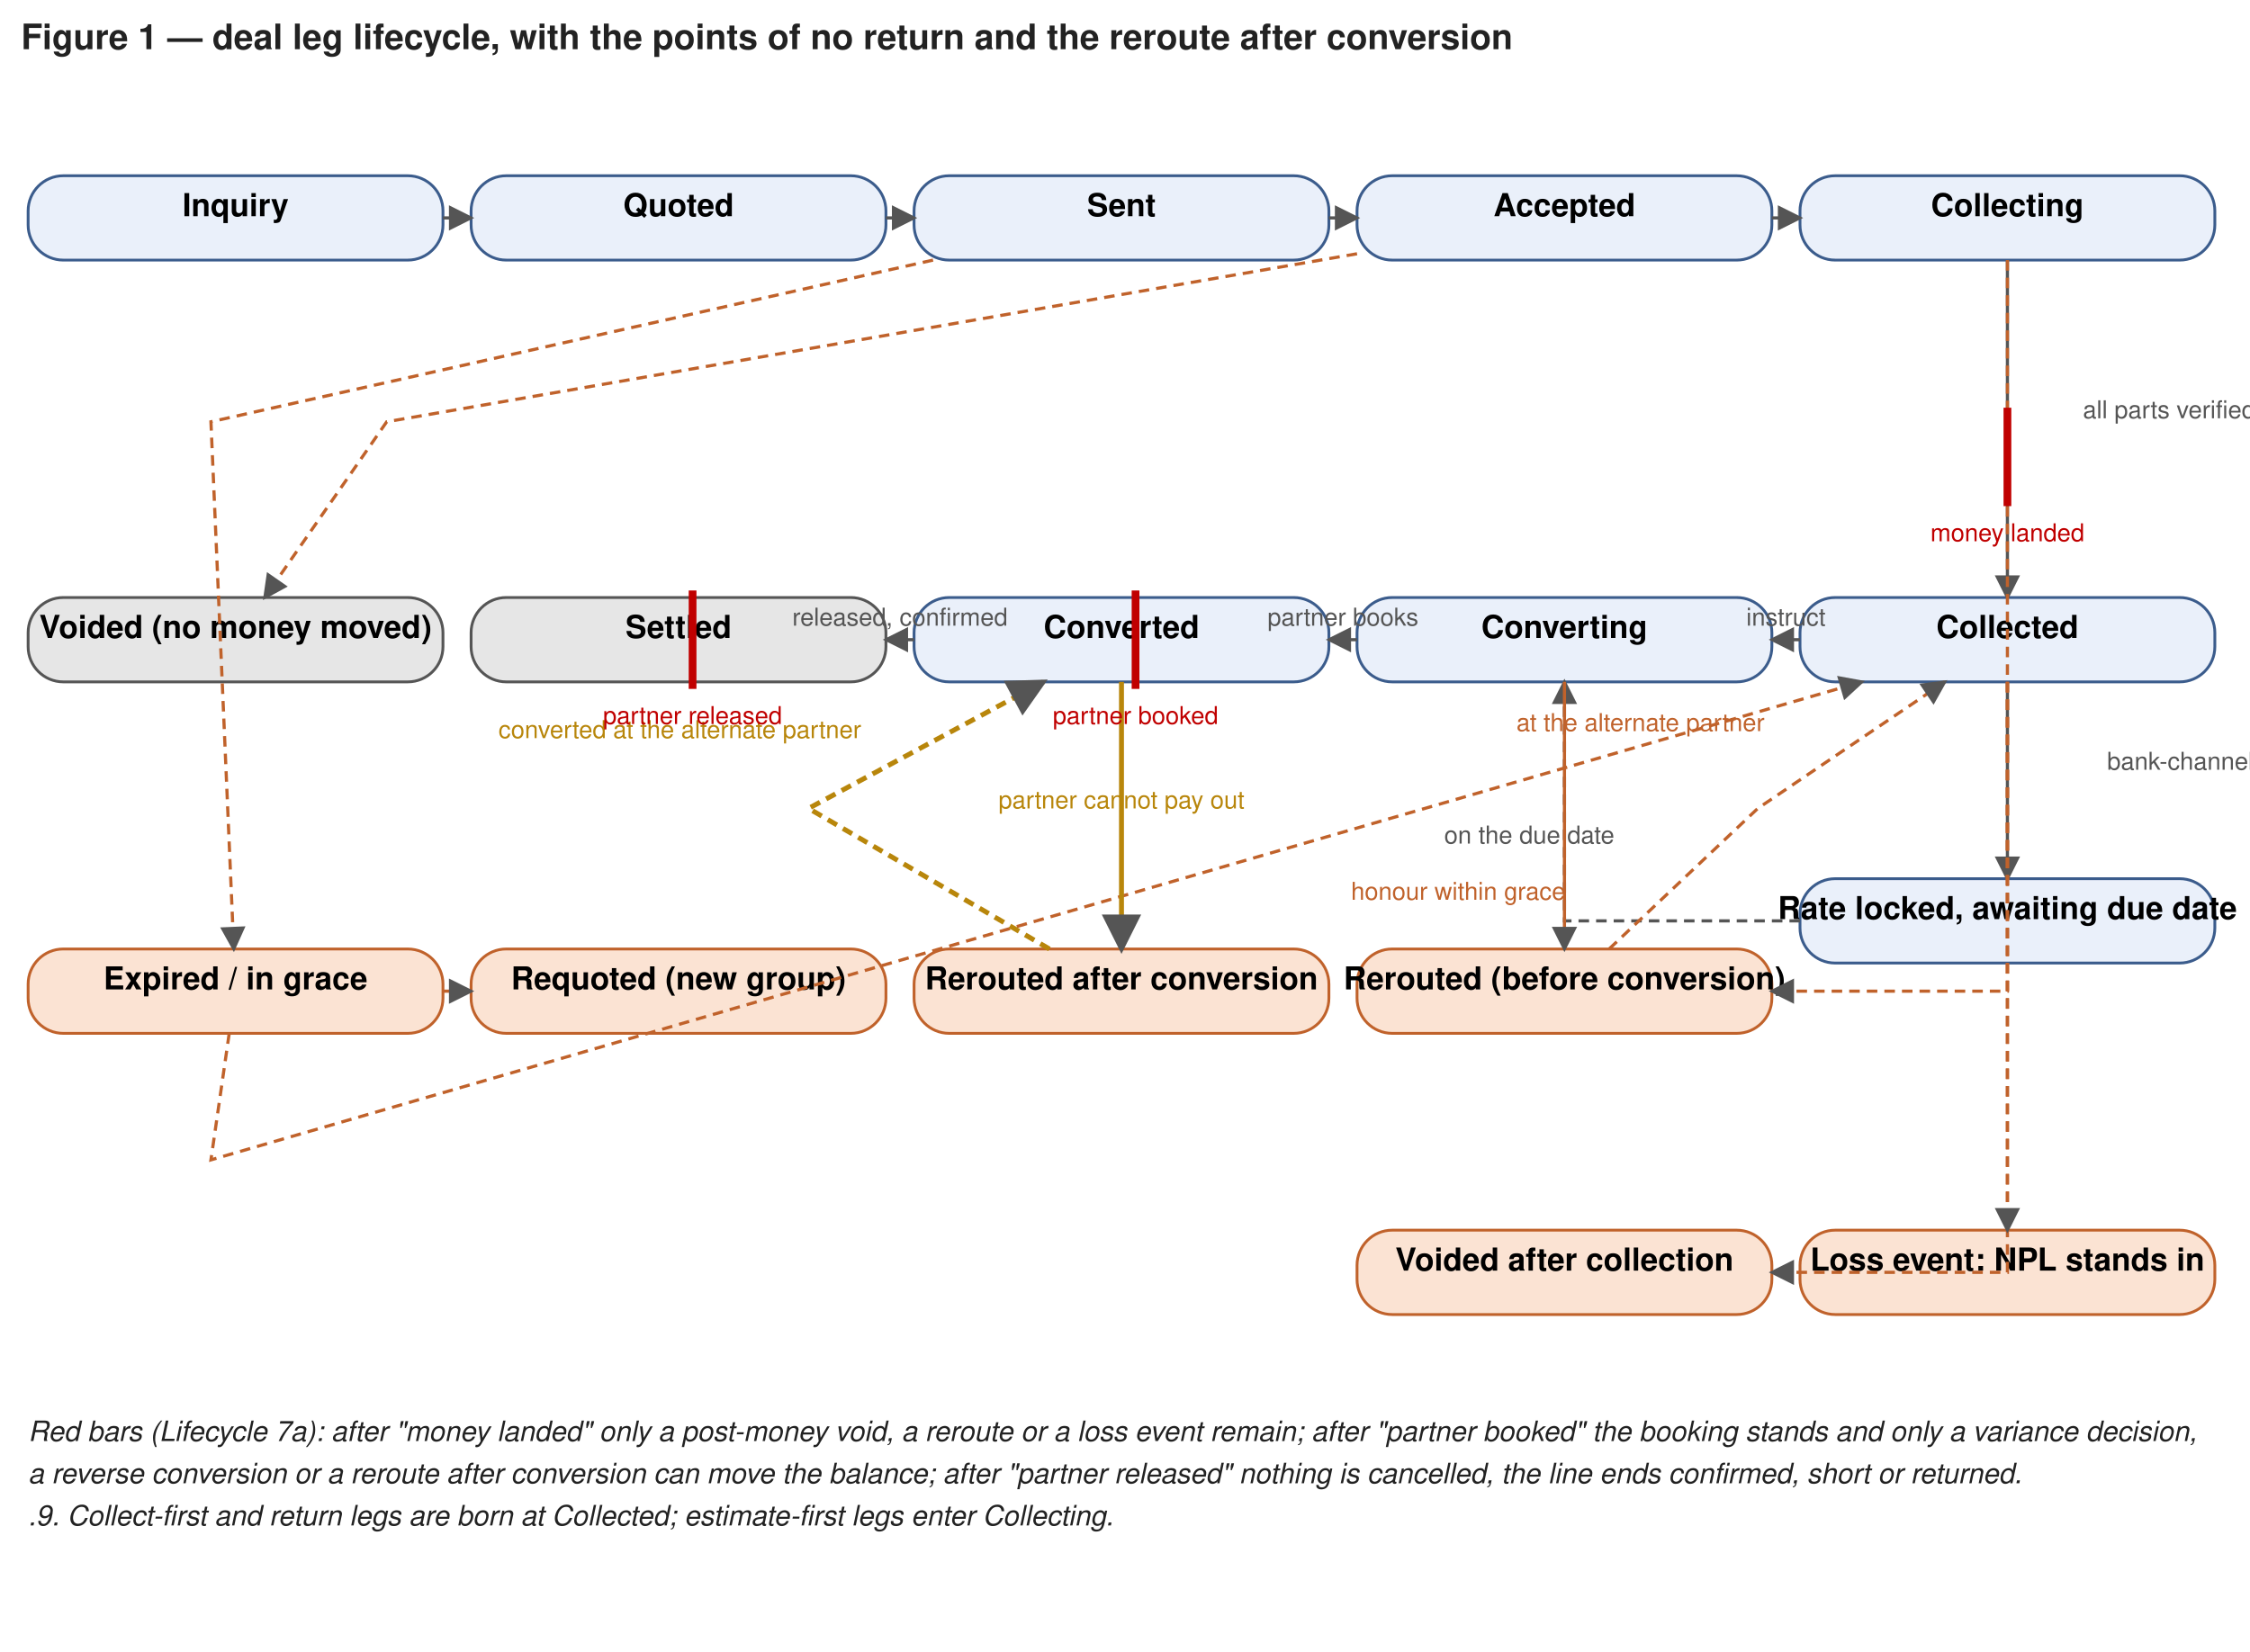
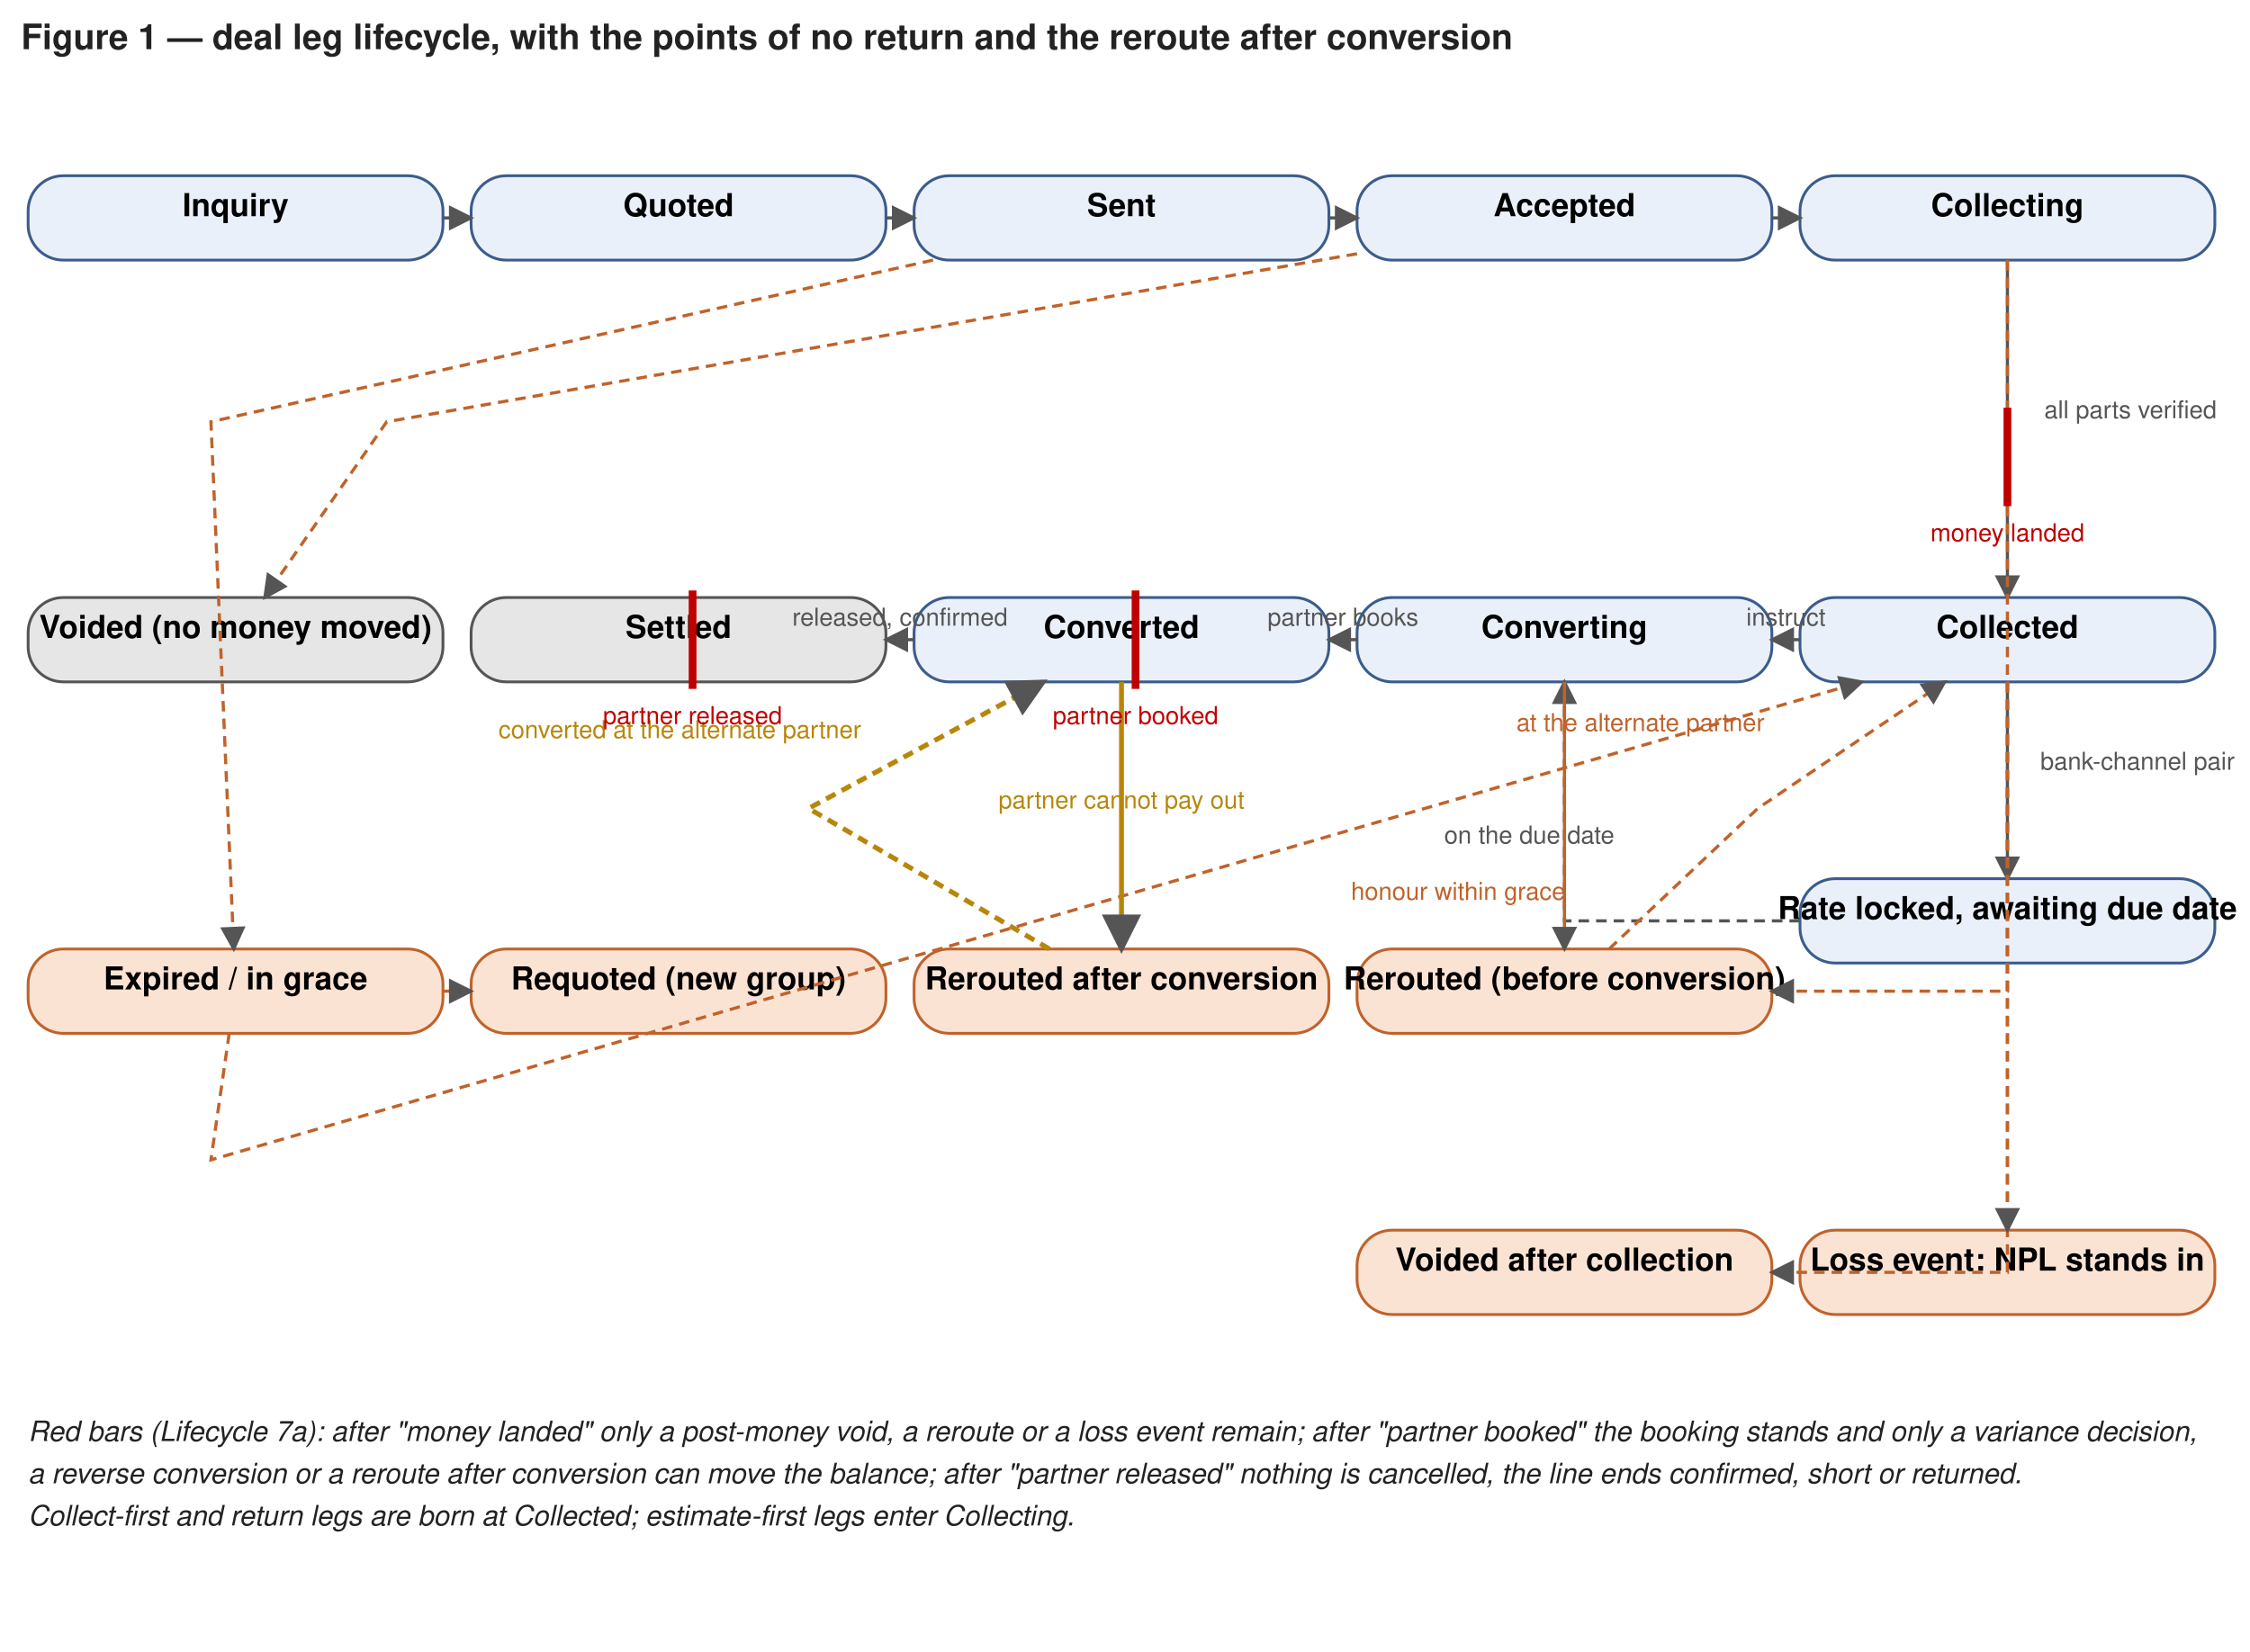
<svg xmlns="http://www.w3.org/2000/svg" viewBox="0 0 640 470" width="100%" style="display:block; background:#FFFFFF; border:0.5pt solid #bbbbbb">
  <defs>
    <marker id="arr" markerWidth="8" markerHeight="8" refX="7" refY="4" orient="auto" markerUnits="strokeWidth">
      <path d="M0,0 L8,4 L0,8 z" fill="#555" />
    </marker>
  </defs>
  <text x="6" y="14" font-size="10" font-family="Helvetica, Arial, sans-serif" fill="#222" text-anchor="start" font-weight="bold">Figure 1 — deal leg lifecycle, with the points of no return and the reroute after conversion</text>
  <rect x="8" y="50" width="118" height="24" rx="10" fill="#EAF0FA" stroke="#3B5C8C" stroke-width="0.8" />
  <text x="67.0" y="61.5" font-size="9" font-family="Helvetica, Arial, sans-serif" font-weight="bold" text-anchor="middle">Inquiry</text>
  <rect x="134" y="50" width="118" height="24" rx="10" fill="#EAF0FA" stroke="#3B5C8C" stroke-width="0.8" />
  <text x="193.0" y="61.5" font-size="9" font-family="Helvetica, Arial, sans-serif" font-weight="bold" text-anchor="middle">Quoted</text>
  <rect x="260" y="50" width="118" height="24" rx="10" fill="#EAF0FA" stroke="#3B5C8C" stroke-width="0.8" />
  <text x="319.0" y="61.5" font-size="9" font-family="Helvetica, Arial, sans-serif" font-weight="bold" text-anchor="middle">Sent</text>
  <rect x="386" y="50" width="118" height="24" rx="10" fill="#EAF0FA" stroke="#3B5C8C" stroke-width="0.8" />
  <text x="445.0" y="61.5" font-size="9" font-family="Helvetica, Arial, sans-serif" font-weight="bold" text-anchor="middle">Accepted</text>
  <rect x="512" y="50" width="118" height="24" rx="10" fill="#EAF0FA" stroke="#3B5C8C" stroke-width="0.8" />
  <text x="571.0" y="61.5" font-size="9" font-family="Helvetica, Arial, sans-serif" font-weight="bold" text-anchor="middle">Collecting</text>
  <rect x="512" y="170" width="118" height="24" rx="10" fill="#EAF0FA" stroke="#3B5C8C" stroke-width="0.8" />
  <text x="571.0" y="181.5" font-size="9" font-family="Helvetica, Arial, sans-serif" font-weight="bold" text-anchor="middle">Collected</text>
  <rect x="512" y="250" width="118" height="24" rx="10" fill="#EAF0FA" stroke="#3B5C8C" stroke-width="0.8" />
  <text x="571.0" y="261.5" font-size="9" font-family="Helvetica, Arial, sans-serif" font-weight="bold" text-anchor="middle">Rate locked, awaiting due date</text>
  <rect x="386" y="170" width="118" height="24" rx="10" fill="#EAF0FA" stroke="#3B5C8C" stroke-width="0.8" />
  <text x="445.0" y="181.5" font-size="9" font-family="Helvetica, Arial, sans-serif" font-weight="bold" text-anchor="middle">Converting</text>
  <rect x="260" y="170" width="118" height="24" rx="10" fill="#EAF0FA" stroke="#3B5C8C" stroke-width="0.8" />
  <text x="319.0" y="181.5" font-size="9" font-family="Helvetica, Arial, sans-serif" font-weight="bold" text-anchor="middle">Converted</text>
  <rect x="134" y="170" width="118" height="24" rx="10" fill="#E6E6E6" stroke="#555555" stroke-width="0.8" />
  <text x="193.0" y="181.5" font-size="9" font-family="Helvetica, Arial, sans-serif" font-weight="bold" text-anchor="middle">Settled</text>
  <rect x="8" y="170" width="118" height="24" rx="10" fill="#E6E6E6" stroke="#555555" stroke-width="0.8" />
  <text x="67.0" y="181.5" font-size="9" font-family="Helvetica, Arial, sans-serif" font-weight="bold" text-anchor="middle">Voided (no money moved)</text>
  <rect x="8" y="270" width="118" height="24" rx="10" fill="#FBE3D3" stroke="#C0622B" stroke-width="0.8" />
  <text x="67.0" y="281.5" font-size="9" font-family="Helvetica, Arial, sans-serif" font-weight="bold" text-anchor="middle">Expired / in grace</text>
  <rect x="134" y="270" width="118" height="24" rx="10" fill="#FBE3D3" stroke="#C0622B" stroke-width="0.8" />
  <text x="193.0" y="281.5" font-size="9" font-family="Helvetica, Arial, sans-serif" font-weight="bold" text-anchor="middle">Requoted (new group)</text>
  <rect x="260" y="270" width="118" height="24" rx="10" fill="#FBE3D3" stroke="#C0622B" stroke-width="0.8" />
  <text x="319.0" y="281.5" font-size="9" font-family="Helvetica, Arial, sans-serif" font-weight="bold" text-anchor="middle">Rerouted after conversion</text>
  <rect x="386" y="270" width="118" height="24" rx="10" fill="#FBE3D3" stroke="#C0622B" stroke-width="0.8" />
  <text x="445.0" y="281.5" font-size="9" font-family="Helvetica, Arial, sans-serif" font-weight="bold" text-anchor="middle">Rerouted (before conversion)</text>
  <rect x="386" y="350" width="118" height="24" rx="10" fill="#FBE3D3" stroke="#C0622B" stroke-width="0.8" />
  <text x="445.0" y="361.5" font-size="9" font-family="Helvetica, Arial, sans-serif" font-weight="bold" text-anchor="middle">Voided after collection</text>
  <rect x="512" y="350" width="118" height="24" rx="10" fill="#FBE3D3" stroke="#C0622B" stroke-width="0.8" />
  <text x="571.0" y="361.5" font-size="9" font-family="Helvetica, Arial, sans-serif" font-weight="bold" text-anchor="middle">Loss event: NPL stands in</text>
  <path d="M 126.0 62.0 L 134.0 62.0" fill="none" stroke="#555" stroke-width="0.9" marker-end="url(#arr)" />
  <path d="M 252.0 62.0 L 260.0 62.0" fill="none" stroke="#555" stroke-width="0.9" marker-end="url(#arr)" />
  <path d="M 378.0 62.0 L 386.0 62.0" fill="none" stroke="#555" stroke-width="0.9" marker-end="url(#arr)" />
  <path d="M 504.0 62.0 L 512.0 62.0" fill="none" stroke="#555" stroke-width="0.9" marker-end="url(#arr)" />
  <path d="M 571.0 74.0 L 571.0 170.0" fill="none" stroke="#555" stroke-width="0.9" marker-end="url(#arr)" />
-   <text x="617.0" y="119.0" font-size="7" font-family="Helvetica, Arial, sans-serif" fill="#555" text-anchor="middle">all parts verified</text>
+   <text x="606.0" y="119.0" font-size="7" font-family="Helvetica, Arial, sans-serif" fill="#555" text-anchor="middle">all parts verified</text>
  <path d="M 512.0 182.0 L 504.0 182.0" fill="none" stroke="#555" stroke-width="0.9" marker-end="url(#arr)" />
  <text x="508.0" y="178.0" font-size="7" font-family="Helvetica, Arial, sans-serif" fill="#555" text-anchor="middle">instruct</text>
  <path d="M 571.0 194.0 L 571.0 250.0" fill="none" stroke="#555" stroke-width="0.9" marker-end="url(#arr)" />
-   <text x="627.0" y="219.0" font-size="7" font-family="Helvetica, Arial, sans-serif" fill="#555" text-anchor="middle">bank-channel pair</text>
+   <text x="608.0" y="219.0" font-size="7" font-family="Helvetica, Arial, sans-serif" fill="#555" text-anchor="middle">bank-channel pair</text>
  <path d="M 512.0 262.0 L 445.0 262.0 L 445.0 194.0" fill="none" stroke="#555" stroke-width="0.9" stroke-dasharray="3 2" marker-end="url(#arr)" />
  <text x="435.0" y="240.0" font-size="7" font-family="Helvetica, Arial, sans-serif" fill="#555" text-anchor="middle">on the due date</text>
  <path d="M 386.0 182.0 L 378.0 182.0" fill="none" stroke="#555" stroke-width="0.9" marker-end="url(#arr)" />
  <text x="382.0" y="178.0" font-size="7" font-family="Helvetica, Arial, sans-serif" fill="#555" text-anchor="middle">partner books</text>
  <path d="M 260.0 182.0 L 252.0 182.0" fill="none" stroke="#555" stroke-width="0.9" marker-end="url(#arr)" />
  <text x="256.0" y="178.0" font-size="7" font-family="Helvetica, Arial, sans-serif" fill="#555" text-anchor="middle">released, confirmed</text>
  <path d="M 265.4 74.0 L 60.0 120.0 L 66.5 270.0" fill="none" stroke="#C0622B" stroke-width="0.9" stroke-dasharray="3 2" marker-end="url(#arr)" />
  <path d="M 126.0 282.0 L 134.0 282.0" fill="none" stroke="#C0622B" stroke-width="0.9" marker-end="url(#arr)" />
  <path d="M 65.2 294.0 L 60.0 330.0 L 529.6 194.0" fill="none" stroke="#C0622B" stroke-width="0.9" stroke-dasharray="3 2" marker-end="url(#arr)" />
  <text x="414.784" y="256.0" font-size="7" font-family="Helvetica, Arial, sans-serif" fill="#C0622B" text-anchor="middle">honour within grace</text>
  <path d="M 386.0 72.2 L 110.0 120.0 L 75.3 170.0" fill="none" stroke="#C0622B" stroke-width="0.9" stroke-dasharray="3 2" marker-end="url(#arr)" />
  <path d="M 571.0 74.0 L 571.0 282.0 L 504.0 282.0" fill="none" stroke="#C0622B" stroke-width="0.9" stroke-dasharray="3 2" marker-end="url(#arr)" />
  <path d="M 445.0 194.0 L 445.0 270.0" fill="none" stroke="#C0622B" stroke-width="0.9" marker-end="url(#arr)" />
  <path d="M 457.7 270.0 L 500.0 230.0 L 553.2 194.0" fill="none" stroke="#C0622B" stroke-width="0.9" stroke-dasharray="3 2" marker-end="url(#arr)" />
  <text x="466.625" y="208.0" font-size="7" font-family="Helvetica, Arial, sans-serif" fill="#C0622B" text-anchor="middle">at the alternate partner</text>
  <path d="M 319.0 194.0 L 319.0 270.0" fill="none" stroke="#B8860B" stroke-width="1.4" marker-end="url(#arr)" />
  <text x="319.0" y="230.0" font-size="7" font-family="Helvetica, Arial, sans-serif" fill="#B8860B" text-anchor="middle">partner cannot pay out</text>
  <path d="M 298.5 270.0 L 230.0 230.0 L 296.8 194.0" fill="none" stroke="#B8860B" stroke-width="1.4" stroke-dasharray="3 2" marker-end="url(#arr)" />
  <text x="193.375" y="210.0" font-size="7" font-family="Helvetica, Arial, sans-serif" fill="#B8860B" text-anchor="middle">converted at the alternate partner</text>
  <path d="M 571.0 194.0 L 571.0 362.0 L 504.0 362.0" fill="none" stroke="#C0622B" stroke-width="0.9" stroke-dasharray="3 2" marker-end="url(#arr)" />
  <path d="M 571.0 194.0 L 571.0 350.0" fill="none" stroke="#C0622B" stroke-width="0.9" stroke-dasharray="3 2" marker-end="url(#arr)" />
  <line x1="571" y1="116" x2="571" y2="144" stroke="#C00000" stroke-width="2.2" />
  <text x="571" y="154" font-size="7" font-family="Helvetica, Arial, sans-serif" fill="#C00000" text-anchor="middle">money landed</text>
  <line x1="323" y1="168" x2="323" y2="196" stroke="#C00000" stroke-width="2.2" />
  <text x="323" y="206" font-size="7" font-family="Helvetica, Arial, sans-serif" fill="#C00000" text-anchor="middle">partner booked</text>
  <line x1="197" y1="168" x2="197" y2="196" stroke="#C00000" stroke-width="2.2" />
  <text x="197" y="206" font-size="7" font-family="Helvetica, Arial, sans-serif" fill="#C00000" text-anchor="middle">partner released</text>
  <text x="8" y="410" font-size="8" font-family="Helvetica, Arial, sans-serif" fill="#222" text-anchor="start" font-style="italic">Red bars (Lifecycle 7a): after "money landed" only a post-money void, a reroute or a loss event remain; after "partner booked" the booking stands and only a variance decision,</text>
  <text x="8" y="422" font-size="8" font-family="Helvetica, Arial, sans-serif" fill="#222" text-anchor="start" font-style="italic">a reverse conversion or a reroute after conversion can move the balance; after "partner released" nothing is cancelled, the line ends confirmed, short or returned.</text>
-   <text x="8" y="434" font-size="8" font-family="Helvetica, Arial, sans-serif" fill="#222" text-anchor="start" font-style="italic">.9. Collect-first and return legs are born at Collected; estimate-first legs enter Collecting.</text>
+   <text x="8" y="434" font-size="8" font-family="Helvetica, Arial, sans-serif" fill="#222" text-anchor="start" font-style="italic">Collect-first and return legs are born at Collected; estimate-first legs enter Collecting.</text>
</svg>
